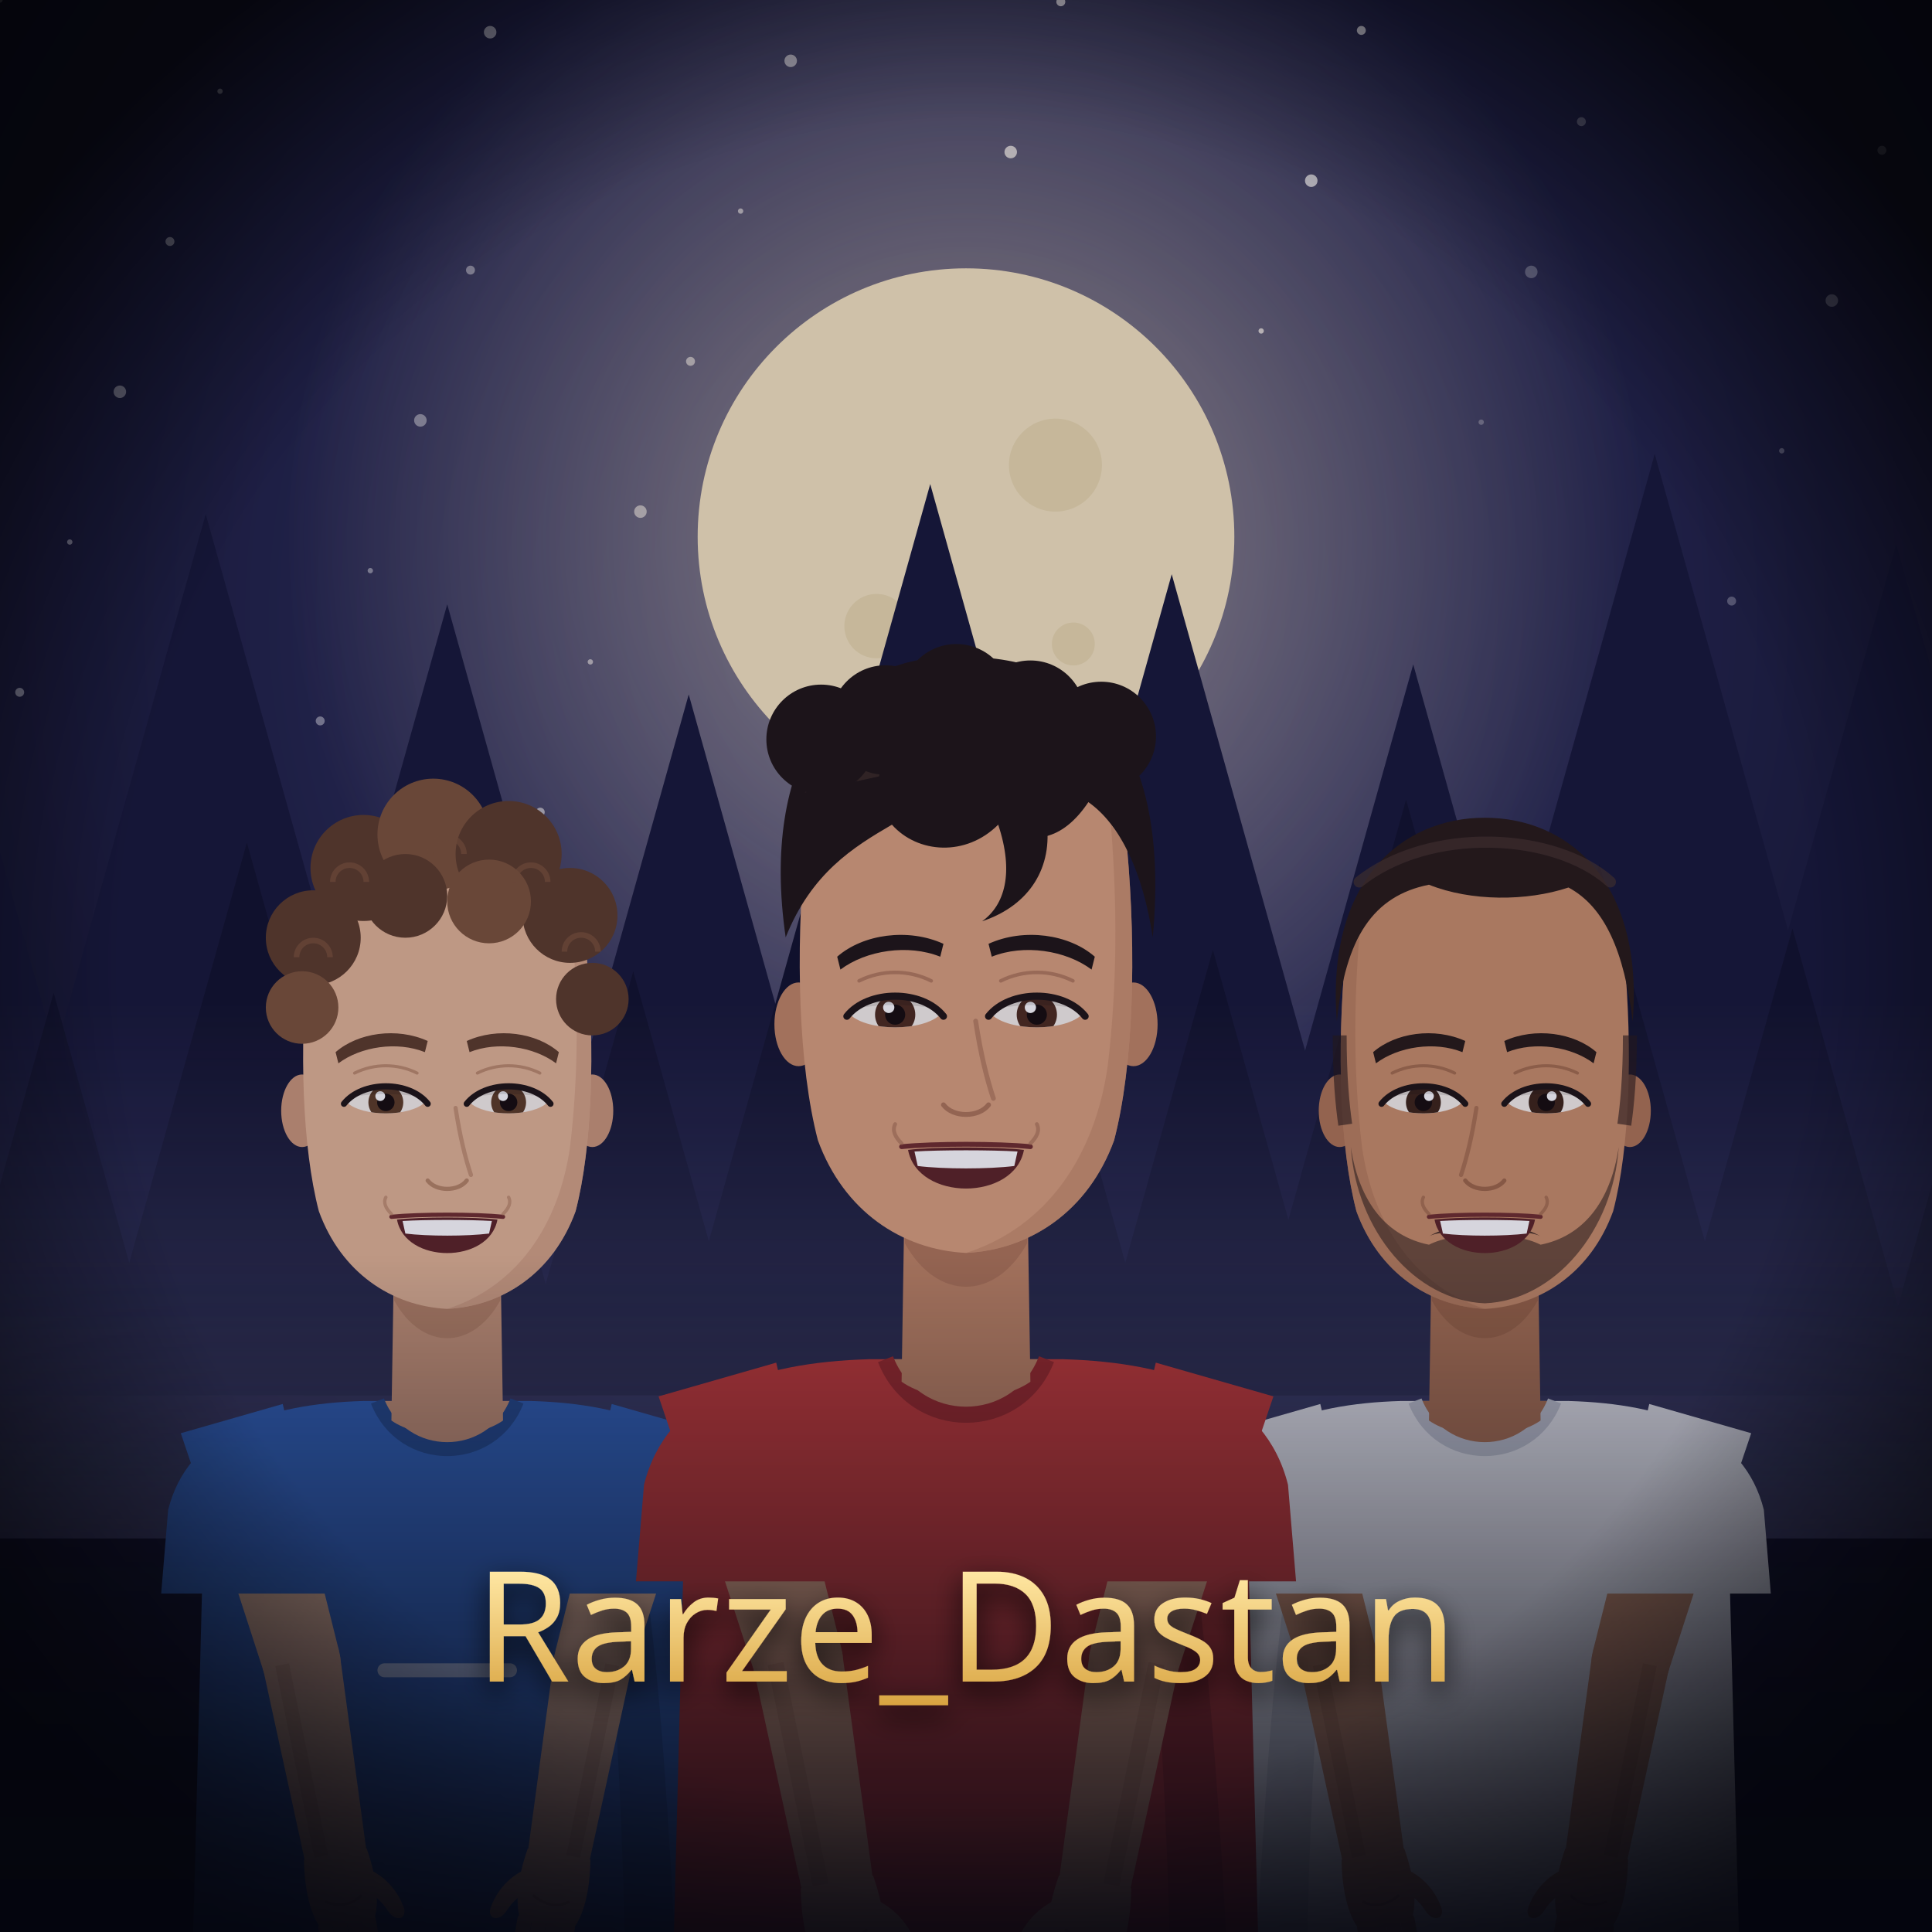
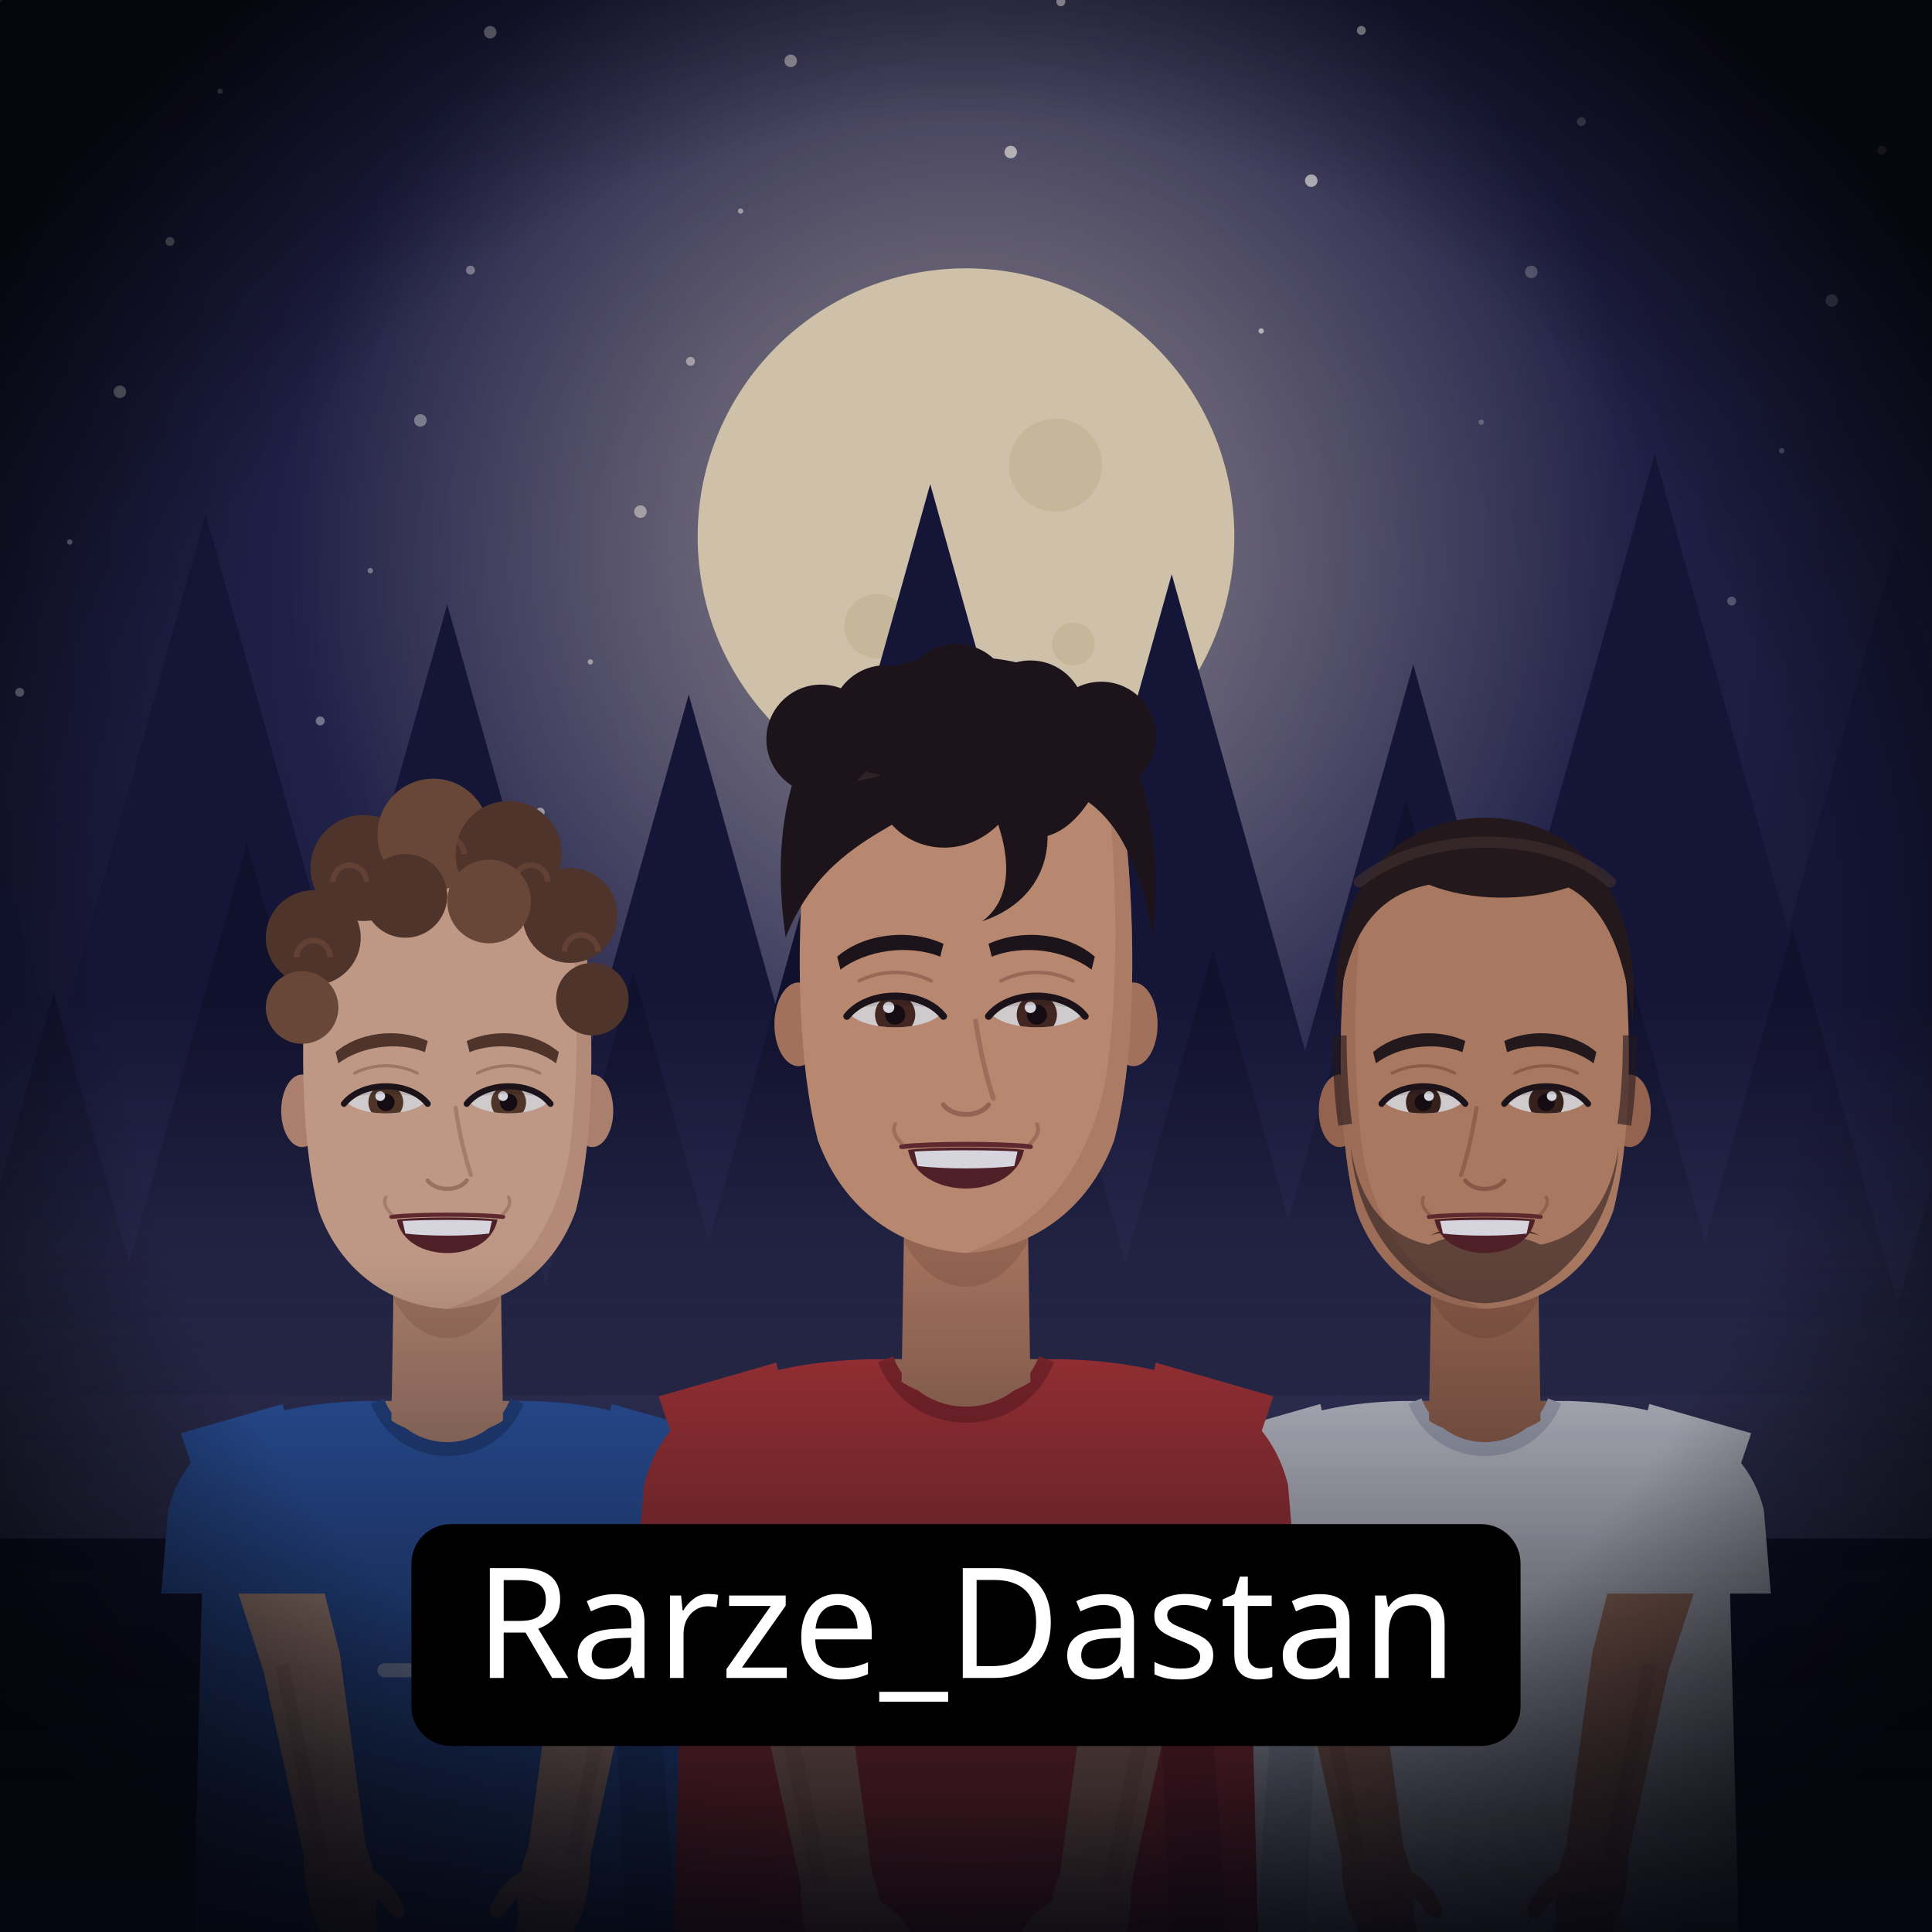
<svg xmlns="http://www.w3.org/2000/svg" viewBox="0 0 1080 1080" width="1080" height="1080">
  <defs>
    <radialGradient id="sky" cx="50%" cy="32%" r="75%">
      <stop offset="0" stop-color="#3a3f7a" />
      <stop offset="0.55" stop-color="#1b1d3e" />
      <stop offset="1" stop-color="#0a0b1a" />
    </radialGradient>
    <radialGradient id="moonGlow" cx="540" cy="300" r="380" gradientUnits="userSpaceOnUse">
      <stop offset="0" stop-color="#ffe9b0" stop-opacity="0.55" />
      <stop offset="1" stop-color="#ffe9b0" stop-opacity="0" />
    </radialGradient>
    <radialGradient id="vig" cx="50%" cy="50%" r="62%">
      <stop offset="0.7" stop-color="#000" stop-opacity="0" />
      <stop offset="1" stop-color="#000" stop-opacity="0.75" />
    </radialGradient>
    <linearGradient id="fog" x1="0" y1="0" x2="0" y2="1">
      <stop offset="0" stop-color="#8a90c8" stop-opacity="0" />
      <stop offset="1" stop-color="#8a90c8" stop-opacity="0.35" />
    </linearGradient>
    <linearGradient id="gold" x1="0" y1="0" x2="0" y2="1">
      <stop offset="0" stop-color="#ffe7a3" />
      <stop offset="1" stop-color="#d9a441" />
    </linearGradient>
    <clipPath id="circ">
      <circle cx="540" cy="540" r="540" />
    </clipPath>
  </defs>
  <rect width="1080" height="1080" fill="url(#sky)" />
  <circle cx="0" cy="0" r="1.5" fill="#fff" opacity="0.3" />
  <circle cx="263" cy="151" r="2.5" fill="#fff" opacity="0.45" />
  <circle cx="526" cy="302" r="3.5" fill="#fff" opacity="0.6" />
  <circle cx="789" cy="453" r="1.5" fill="#fff" opacity="0.75" />
  <circle cx="1052" cy="84" r="2.5" fill="#fff" opacity="0.3" />
  <circle cx="235" cy="235" r="3.5" fill="#fff" opacity="0.45" />
  <circle cx="498" cy="386" r="1.5" fill="#fff" opacity="0.6" />
  <circle cx="761" cy="17" r="2.5" fill="#fff" opacity="0.75" />
  <circle cx="1024" cy="168" r="3.5" fill="#fff" opacity="0.3" />
  <circle cx="207" cy="319" r="1.5" fill="#fff" opacity="0.45" />
  <circle cx="470" cy="470" r="2.5" fill="#fff" opacity="0.6" />
  <circle cx="733" cy="101" r="3.5" fill="#fff" opacity="0.75" />
  <circle cx="996" cy="252" r="1.5" fill="#fff" opacity="0.3" />
  <circle cx="179" cy="403" r="2.5" fill="#fff" opacity="0.45" />
  <circle cx="442" cy="34" r="3.5" fill="#fff" opacity="0.6" />
  <circle cx="705" cy="185" r="1.5" fill="#fff" opacity="0.75" />
  <circle cx="968" cy="336" r="2.5" fill="#fff" opacity="0.3" />
  <circle cx="151" cy="487" r="3.5" fill="#fff" opacity="0.45" />
  <circle cx="414" cy="118" r="1.5" fill="#fff" opacity="0.6" />
  <circle cx="677" cy="269" r="2.5" fill="#fff" opacity="0.75" />
  <circle cx="940" cy="420" r="3.5" fill="#fff" opacity="0.3" />
  <circle cx="123" cy="51" r="1.5" fill="#fff" opacity="0.45" />
  <circle cx="386" cy="202" r="2.5" fill="#fff" opacity="0.6" />
  <circle cx="649" cy="353" r="3.5" fill="#fff" opacity="0.75" />
  <circle cx="912" cy="504" r="1.5" fill="#fff" opacity="0.3" />
  <circle cx="95" cy="135" r="2.5" fill="#fff" opacity="0.45" />
  <circle cx="358" cy="286" r="3.5" fill="#fff" opacity="0.6" />
  <circle cx="621" cy="437" r="1.5" fill="#fff" opacity="0.75" />
  <circle cx="884" cy="68" r="2.5" fill="#fff" opacity="0.3" />
  <circle cx="67" cy="219" r="3.5" fill="#fff" opacity="0.45" />
  <circle cx="330" cy="370" r="1.5" fill="#fff" opacity="0.6" />
  <circle cx="593" cy="1" r="2.5" fill="#fff" opacity="0.75" />
  <circle cx="856" cy="152" r="3.5" fill="#fff" opacity="0.3" />
  <circle cx="39" cy="303" r="1.5" fill="#fff" opacity="0.45" />
  <circle cx="302" cy="454" r="2.5" fill="#fff" opacity="0.6" />
  <circle cx="565" cy="85" r="3.5" fill="#fff" opacity="0.75" />
  <circle cx="828" cy="236" r="1.5" fill="#fff" opacity="0.3" />
  <circle cx="11" cy="387" r="2.5" fill="#fff" opacity="0.45" />
  <circle cx="274" cy="18" r="3.5" fill="#fff" opacity="0.6" />
  <circle cx="537" cy="169" r="1.5" fill="#fff" opacity="0.75" />
  <circle cx="540" cy="300" r="380" fill="url(#moonGlow)" />
  <circle cx="540" cy="300" r="150" fill="#f6e7bf" />
  <circle cx="590" cy="260" r="26" fill="#e4d2a2" opacity="0.6" />
  <circle cx="490" cy="350" r="18" fill="#e4d2a2" opacity="0.6" />
  <circle cx="600" cy="360" r="12" fill="#e4d2a2" opacity="0.6" />
  <path d="M -20,405 L -108.2,720 L 68.2,720 Z" fill="#141634" />
  <path d="M 115,287.4 L -6.128,720 L 236.128,720 Z" fill="#141634" />
  <path d="M 250,337.8 L 142.984,720 L 357.016,720 Z" fill="#141634" />
  <path d="M 385,388.2 L 292.096,720 L 477.904,720 Z" fill="#141634" />
  <path d="M 520,270.6 L 394.168,720 L 645.832,720 Z" fill="#141634" />
  <path d="M 655,321 L 543.28,720 L 766.72,720 Z" fill="#141634" />
  <path d="M 790,371.4 L 692.392,720 L 887.608,720 Z" fill="#141634" />
  <path d="M 925,253.8 L 794.464,720 L 1055.536,720 Z" fill="#141634" />
  <path d="M 1060,304.2 L 943.576,720 L 1176.424,720 Z" fill="#141634" />
  <path d="M 30,555 L -33,780 L 93,780 Z" fill="#0e1028" />
  <path d="M 138,471 L 51.48,780 L 224.52,780 Z" fill="#0e1028" />
  <path d="M 246,507 L 169.56,780 L 322.44,780 Z" fill="#0e1028" />
  <path d="M 354,543 L 287.64,780 L 420.36,780 Z" fill="#0e1028" />
  <path d="M 462,459 L 372.12,780 L 551.88,780 Z" fill="#0e1028" />
  <path d="M 570,495 L 490.2,780 L 649.8,780 Z" fill="#0e1028" />
  <path d="M 678,531 L 608.28,780 L 747.72,780 Z" fill="#0e1028" />
  <path d="M 786,447 L 692.76,780 L 879.24,780 Z" fill="#0e1028" />
  <path d="M 894,483 L 810.84,780 L 977.16,780 Z" fill="#0e1028" />
  <path d="M 1002,519 L 928.92,780 L 1075.08,780 Z" fill="#0e1028" />
  <path d="M 1110,555 L 1047,780 L 1173,780 Z" fill="#0e1028" />
  <rect y="560" width="1080" height="300" fill="url(#fog)" />
  <g transform="translate(250,610) scale(0.78,0.78)">
    <g id="b-torso">
      <path d="M -175,330 C -170,265 -125,232 -60,222 L 60,222 C 125,232 170,265 175,330 L 200,1300 L -200,1300 Z" fill="#2f63b8" />
      <path d="M -46,222 C -30,262 30,262 46,222" fill="#c99676" />
      <path d="M -50,222 C -32,268 32,268 50,222" fill="none" stroke="#234c8e" stroke-width="10" />
      <path d="M 120,250 C 150,330 160,520 170,760 L 130,760 C 128,540 120,360 100,260 Z" fill="#234c8e" opacity="0.7" />
      <g transform="translate(-10,420)" opacity="0.85">
        <rect x="-40" y="-10" width="100" height="10" rx="5" fill="#fff" opacity="0.7" />
      </g>
    </g>
    <g id="b-armLu" transform="rotate(-16 -150 250)">
      <path d="M -184,240 L -116,240 L -122,415 L -178,415 Z" fill="#e2b493" />
      <path d="M -188,234 L -112,234 L -116,320 L -184,320 Z" fill="#2f63b8" />
      <path d="M -184,314 L -116,314 L -116,322 L -184,322 Z" fill="#234c8e" />
      <g id="b-armLf" transform="rotate(6 -150 415)">
        <circle cx="-150" cy="415" r="28" fill="#e2b493" />
        <path d="M -178,415 L -122,415 L -128,565 L -172,565 Z" fill="#e2b493" />
        <path d="M -164,415 L -160,565" stroke="#a3704f" stroke-width="10" opacity="0.25" />
        <g transform="translate(-150,559) scale(0.95)">
          <g>
            <path d="M -24,-4 C -28,20 -26,40 -20,50 L 20,50 C 26,40 28,20 24,-4 Z" fill="#e2b493" />
            <rect x="-22.5" y="44" width="11" height="30" rx="5.5" fill="#e2b493" />
            <rect x="-11.5" y="44" width="11" height="38" rx="5.5" fill="#e2b493" />
            <rect x="-0.5" y="44" width="11" height="38" rx="5.5" fill="#e2b493" />
            <rect x="10.5" y="44" width="11" height="30" rx="5.5" fill="#e2b493" />
            <path d="M 20,10 C 34,18 42,32 44,46 C 44,54 36,54 32,46 C 28,36 22,30 16,26 Z" fill="#e2b493" />
            <path d="M -14,30 C -4,36 6,36 14,30" stroke="#a3704f" stroke-width="2" fill="none" opacity="0.5" />
          </g>
        </g>
      </g>
    </g>
    <g id="b-armRu" transform="rotate(16 150 250)">
      <path d="M 116,240 L 184,240 L 178,415 L 122,415 Z" fill="#e2b493" />
      <path d="M 112,234 L 188,234 L 184,320 L 116,320 Z" fill="#2f63b8" />
      <path d="M 116,314 L 184,314 L 184,322 L 116,322 Z" fill="#234c8e" />
      <g id="b-armRf" transform="rotate(-6 150 415)">
        <circle cx="150" cy="415" r="28" fill="#e2b493" />
        <path d="M 122,415 L 178,415 L 172,565 L 128,565 Z" fill="#e2b493" />
        <path d="M 164,415 L 160,565" stroke="#a3704f" stroke-width="10" opacity="0.25" />
        <g transform="translate(150,559) scale(0.95)">
          <g>
            <path d="M -24,-4 C -28,20 -26,40 -20,50 L 20,50 C 26,40 28,20 24,-4 Z" fill="#e2b493" />
            <rect x="-22.5" y="44" width="11" height="30" rx="5.5" fill="#e2b493" />
            <rect x="-11.5" y="44" width="11" height="38" rx="5.5" fill="#e2b493" />
            <rect x="-0.5" y="44" width="11" height="38" rx="5.5" fill="#e2b493" />
            <rect x="10.5" y="44" width="11" height="30" rx="5.5" fill="#e2b493" />
            <path d="M -20,10 C -34,18 -42,32 -44,46 C -44,54 -36,54 -32,46 C -28,36 -22,30 -16,26 Z" fill="#e2b493" />
            <path d="M -14,30 C -4,36 6,36 14,30" stroke="#a3704f" stroke-width="2" fill="none" opacity="0.5" />
          </g>
        </g>
      </g>
    </g>
    <g id="b-head">
      <path d="M -38,110 L -40,236 C -20,250 20,250 40,236 L 38,110 Z" fill="#c99676" />
      <path d="M -38,126 C -18,164 18,164 38,126 L 38,150 C 18,186 -18,186 -38,150 Z" fill="#a3704f" opacity="0.45" />
      <ellipse cx="-104" cy="14" rx="15" ry="26" fill="#c99676" />
      <ellipse cx="104" cy="14" rx="15" ry="26" fill="#c99676" />
      <path d="M -100,-96 C -106,-30 -104,40 -92,86 C -76,130 -40,154 0,156 C 40,154 76,130 92,86 C 104,40 106,-30 100,-96 C 94,-158 50,-180 0,-180 C -50,-180 -94,-158 -100,-96 Z" fill="#e2b493" />
      <path d="M 100,-96 C 106,-30 104,40 92,86 C 76,130 40,154 0,156 C 50,140 80,96 88,40 C 94,-10 94,-60 90,-110 Z" fill="#c99676" opacity="0.55" />
      <g id="b-face">
        <g transform="translate(-44,8)">
          <g id="b-eyeL">
            <clipPath id="b-eyeL-clip">
              <path d="M -28,0 C -16.8,-14.7 16.8,-14.7 28,0 C 16.8,10.5 -16.8,10.5 -28,0 Z" />
            </clipPath>
            <path d="M -28,0 C -16.8,-14.7 16.8,-14.7 28,0 C 16.8,10.5 -16.8,10.5 -28,0 Z" fill="#f7f1ea" />
            <g clip-path="url(#b-eyeL-clip)">
              <g id="b-eyeL-iris">
                <circle r="12.5" fill="#5a3a22" />
                <circle r="6.25" fill="#120a07" />
                <circle cx="-4" cy="-4.5" r="3.5" fill="#fff" />
              </g>
              <path d="M -28,-14 L 28,-14 L 28,-2.8 C 14,-7 -14,-7 -28,-2.8 Z" fill="#000" opacity="0.12" />
              <path id="b-eyeL-cheek" d="M -28,22.4 C -14,12.6 14,12.6 28,22.4 Z" fill="#e2b493" />
            </g>
            <path d="M -30,1 C -16.8,-15.68 16.8,-15.68 30,1" fill="none" stroke="#1b1210" stroke-width="4.4" stroke-linecap="round" />
          </g>
          <path d="M -22.4,-21 C -8.4,-28 8.4,-28 22.4,-21" fill="none" stroke="#a3704f" stroke-width="2.2" opacity="0.6" stroke-linecap="round" />
        </g>
        <g transform="translate(44,8)">
          <g id="b-eyeR">
            <clipPath id="b-eyeR-clip">
              <path d="M -28,0 C -16.8,-14.7 16.8,-14.7 28,0 C 16.8,10.5 -16.8,10.5 -28,0 Z" />
            </clipPath>
            <path d="M -28,0 C -16.8,-14.7 16.8,-14.7 28,0 C 16.8,10.5 -16.8,10.5 -28,0 Z" fill="#f7f1ea" />
            <g clip-path="url(#b-eyeR-clip)">
              <g id="b-eyeR-iris">
                <circle r="12.5" fill="#5a3a22" />
                <circle r="6.25" fill="#120a07" />
                <circle cx="-4" cy="-4.5" r="3.5" fill="#fff" />
              </g>
              <path d="M -28,-14 L 28,-14 L 28,-2.8 C 14,-7 -14,-7 -28,-2.8 Z" fill="#000" opacity="0.12" />
              <path id="b-eyeR-cheek" d="M -28,22.4 C -14,12.6 14,12.6 28,22.4 Z" fill="#e2b493" />
            </g>
            <path d="M -30,1 C -16.8,-15.68 16.8,-15.68 30,1" fill="none" stroke="#1b1210" stroke-width="4.4" stroke-linecap="round" />
          </g>
          <path d="M -22.4,-21 C -8.4,-28 8.4,-28 22.4,-21" fill="none" stroke="#a3704f" stroke-width="2.2" opacity="0.6" stroke-linecap="round" />
        </g>
        <path id="b-browL" d="M -80,-28 C -64,-42 -36,-46 -14,-36 L -16,-28 C -36,-36 -62,-32 -78,-20 Z" fill="#5a3a26" />
        <path id="b-browR" d="M 80,-28 C 64,-42 36,-46 14,-36 L 16,-28 C 36,-36 62,-32 78,-20 Z" fill="#5a3a26" />
        <path d="M 6,12 C 9,32 13,48 17,60" fill="none" stroke="#a3704f" stroke-width="3" stroke-linecap="round" opacity="0.5" />
        <path d="M -14,64 C -8,72 8,72 14,64" fill="none" stroke="#a3704f" stroke-width="3" stroke-linecap="round" opacity="0.7" />
        <path d="M -36,92 C -20,90 20,90 36,92 C 30,124 -30,124 -36,92 Z" fill="#5a2222" />
        <path d="M -32,93 C -16,92 16,92 32,93 L 30,102 C 14,104 -14,104 -30,102 Z" fill="#fff" />
        <path d="M -40,90 C -20,88 20,88 40,90" fill="none" stroke="#6e2c2a" stroke-width="3" stroke-linecap="round" />
        <path d="M -40,88 C -44,84 -46,80 -44,76 M 40,88 C 44,84 46,80 44,76" stroke="#a3704f" stroke-width="2.4" fill="none" opacity="0.5" stroke-linecap="round" />
      </g>
      <g id="b-hairF">
        <circle cx="-96" cy="-110" r="34" fill="#5a3a26" />
        <circle cx="-60" cy="-160" r="38" fill="#5a3a26" />
        <circle cx="-10" cy="-184" r="40" fill="#7a5236" />
        <circle cx="44" cy="-170" r="38" fill="#5a3a26" />
        <circle cx="88" cy="-126" r="34" fill="#5a3a26" />
        <circle cx="-104" cy="-60" r="26" fill="#7a5236" />
        <circle cx="104" cy="-66" r="26" fill="#5a3a26" />
        <circle cx="-30" cy="-140" r="30" fill="#5a3a26" />
        <circle cx="30" cy="-136" r="30" fill="#7a5236" />
        <path d="M -82,-150 a 12,12 0 1,1 24,0" stroke="#7a5236" stroke-width="4" fill="none" opacity="0.7" />
        <path d="M -12,-170 a 12,12 0 1,1 24,0" stroke="#7a5236" stroke-width="4" fill="none" opacity="0.7" />
        <path d="M 48,-150 a 12,12 0 1,1 24,0" stroke="#7a5236" stroke-width="4" fill="none" opacity="0.7" />
        <path d="M -108,-96 a 12,12 0 1,1 24,0" stroke="#7a5236" stroke-width="4" fill="none" opacity="0.7" />
        <path d="M 84,-100 a 12,12 0 1,1 24,0" stroke="#7a5236" stroke-width="4" fill="none" opacity="0.7" />
      </g>
    </g>
    <path d="M -60,222 C -130,224 -186,244 -200,300 L -205,360 L -60,360 Z" fill="#2f63b8" />
    <path d="M 60,222 C 130,224 186,244 200,300 L 205,360 L 60,360 Z" fill="#2f63b8" />
  </g>
  <g transform="translate(830,610) scale(-0.78,0.78)">
    <g id="w-torso">
      <path d="M -175,330 C -170,265 -125,232 -60,222 L 60,222 C 125,232 170,265 175,330 L 200,1300 L -200,1300 Z" fill="#eceef2" />
      <path d="M -46,222 C -30,262 30,262 46,222" fill="#ad7452" />
      <path d="M -50,222 C -32,268 32,268 50,222" fill="none" stroke="#c6cbd4" stroke-width="10" />
      <path d="M 120,250 C 150,330 160,520 170,760 L 130,760 C 128,540 120,360 100,260 Z" fill="#c6cbd4" opacity="0.7" />
    </g>
    <g id="w-armLu" transform="rotate(-16 -150 250)">
      <path d="M -184,240 L -116,240 L -122,415 L -178,415 Z" fill="#c88d66" />
      <path d="M -188,234 L -112,234 L -116,320 L -184,320 Z" fill="#eceef2" />
      <path d="M -184,314 L -116,314 L -116,322 L -184,322 Z" fill="#c6cbd4" />
      <g id="w-armLf" transform="rotate(6 -150 415)">
        <circle cx="-150" cy="415" r="28" fill="#c88d66" />
        <path d="M -178,415 L -122,415 L -128,565 L -172,565 Z" fill="#c88d66" />
        <path d="M -164,415 L -160,565" stroke="#8a5638" stroke-width="10" opacity="0.25" />
        <g transform="translate(-150,559) scale(0.95)">
          <g>
            <path d="M -24,-4 C -28,20 -26,40 -20,50 L 20,50 C 26,40 28,20 24,-4 Z" fill="#c88d66" />
            <rect x="-22.5" y="44" width="11" height="30" rx="5.5" fill="#c88d66" />
            <rect x="-11.5" y="44" width="11" height="38" rx="5.5" fill="#c88d66" />
            <rect x="-0.5" y="44" width="11" height="38" rx="5.5" fill="#c88d66" />
            <rect x="10.5" y="44" width="11" height="30" rx="5.5" fill="#c88d66" />
            <path d="M 20,10 C 34,18 42,32 44,46 C 44,54 36,54 32,46 C 28,36 22,30 16,26 Z" fill="#c88d66" />
            <path d="M -14,30 C -4,36 6,36 14,30" stroke="#8a5638" stroke-width="2" fill="none" opacity="0.5" />
          </g>
        </g>
      </g>
    </g>
    <g id="w-armRu" transform="rotate(16 150 250)">
      <path d="M 116,240 L 184,240 L 178,415 L 122,415 Z" fill="#c88d66" />
      <path d="M 112,234 L 188,234 L 184,320 L 116,320 Z" fill="#eceef2" />
      <path d="M 116,314 L 184,314 L 184,322 L 116,322 Z" fill="#c6cbd4" />
      <g id="w-armRf" transform="rotate(-6 150 415)">
        <circle cx="150" cy="415" r="28" fill="#c88d66" />
        <path d="M 122,415 L 178,415 L 172,565 L 128,565 Z" fill="#c88d66" />
        <path d="M 164,415 L 160,565" stroke="#8a5638" stroke-width="10" opacity="0.25" />
        <g transform="translate(150,559) scale(0.95)">
          <g>
            <path d="M -24,-4 C -28,20 -26,40 -20,50 L 20,50 C 26,40 28,20 24,-4 Z" fill="#c88d66" />
            <rect x="-22.5" y="44" width="11" height="30" rx="5.5" fill="#c88d66" />
            <rect x="-11.5" y="44" width="11" height="38" rx="5.5" fill="#c88d66" />
            <rect x="-0.5" y="44" width="11" height="38" rx="5.5" fill="#c88d66" />
            <rect x="10.5" y="44" width="11" height="30" rx="5.5" fill="#c88d66" />
            <path d="M -20,10 C -34,18 -42,32 -44,46 C -44,54 -36,54 -32,46 C -28,36 -22,30 -16,26 Z" fill="#c88d66" />
            <path d="M -14,30 C -4,36 6,36 14,30" stroke="#8a5638" stroke-width="2" fill="none" opacity="0.5" />
          </g>
        </g>
      </g>
    </g>
    <g id="w-head">
      <path d="M -38,110 L -40,236 C -20,250 20,250 40,236 L 38,110 Z" fill="#ad7452" />
      <path d="M -38,126 C -18,164 18,164 38,126 L 38,150 C 18,186 -18,186 -38,150 Z" fill="#8a5638" opacity="0.45" />
      <ellipse cx="-104" cy="14" rx="15" ry="26" fill="#ad7452" />
      <ellipse cx="104" cy="14" rx="15" ry="26" fill="#ad7452" />
      <path d="M -100,-96 C -106,-30 -104,40 -92,86 C -76,130 -40,154 0,156 C 40,154 76,130 92,86 C 104,40 106,-30 100,-96 C 94,-158 50,-180 0,-180 C -50,-180 -94,-158 -100,-96 Z" fill="#c88d66" />
      <path d="M 100,-96 C 106,-30 104,40 92,86 C 76,130 40,154 0,156 C 50,140 80,96 88,40 C 94,-10 94,-60 90,-110 Z" fill="#ad7452" opacity="0.55" />
      <path d="M -96,40 C -92,100 -50,150 0,152 C 50,150 92,100 96,40 C 90,80 70,104 40,110 C 20,100 -20,100 -40,110 C -70,104 -90,80 -96,40 Z" fill="#241812" opacity="0.55" />
      <path d="M -40,104 C -20,92 20,92 40,104 C 30,98 -30,98 -40,104 Z" fill="#241812" opacity="0.8" />
      <g id="w-face">
        <g transform="translate(-44,8)">
          <g id="w-eyeL">
            <clipPath id="w-eyeL-clip">
              <path d="M -28,0 C -16.8,-14.7 16.8,-14.7 28,0 C 16.8,10.5 -16.8,10.5 -28,0 Z" />
            </clipPath>
            <path d="M -28,0 C -16.8,-14.7 16.8,-14.7 28,0 C 16.8,10.5 -16.8,10.5 -28,0 Z" fill="#f7f1ea" />
            <g clip-path="url(#w-eyeL-clip)">
              <g id="w-eyeL-iris">
                <circle r="12.5" fill="#3a2214" />
                <circle r="6.25" fill="#120a07" />
                <circle cx="-4" cy="-4.5" r="3.5" fill="#fff" />
              </g>
              <path d="M -28,-14 L 28,-14 L 28,-2.8 C 14,-7 -14,-7 -28,-2.8 Z" fill="#000" opacity="0.12" />
              <path id="w-eyeL-cheek" d="M -28,22.4 C -14,12.6 14,12.6 28,22.4 Z" fill="#c88d66" />
            </g>
            <path d="M -30,1 C -16.8,-15.68 16.8,-15.68 30,1" fill="none" stroke="#1b1210" stroke-width="4.4" stroke-linecap="round" />
          </g>
          <path d="M -22.4,-21 C -8.4,-28 8.4,-28 22.4,-21" fill="none" stroke="#8a5638" stroke-width="2.2" opacity="0.6" stroke-linecap="round" />
        </g>
        <g transform="translate(44,8)">
          <g id="w-eyeR">
            <clipPath id="w-eyeR-clip">
              <path d="M -28,0 C -16.8,-14.7 16.8,-14.7 28,0 C 16.8,10.5 -16.8,10.5 -28,0 Z" />
            </clipPath>
            <path d="M -28,0 C -16.8,-14.7 16.8,-14.7 28,0 C 16.8,10.5 -16.8,10.5 -28,0 Z" fill="#f7f1ea" />
            <g clip-path="url(#w-eyeR-clip)">
              <g id="w-eyeR-iris">
                <circle r="12.5" fill="#3a2214" />
                <circle r="6.25" fill="#120a07" />
                <circle cx="-4" cy="-4.5" r="3.5" fill="#fff" />
              </g>
              <path d="M -28,-14 L 28,-14 L 28,-2.8 C 14,-7 -14,-7 -28,-2.8 Z" fill="#000" opacity="0.12" />
              <path id="w-eyeR-cheek" d="M -28,22.4 C -14,12.6 14,12.6 28,22.4 Z" fill="#c88d66" />
            </g>
            <path d="M -30,1 C -16.8,-15.68 16.8,-15.68 30,1" fill="none" stroke="#1b1210" stroke-width="4.4" stroke-linecap="round" />
          </g>
          <path d="M -22.4,-21 C -8.4,-28 8.4,-28 22.4,-21" fill="none" stroke="#8a5638" stroke-width="2.2" opacity="0.6" stroke-linecap="round" />
        </g>
        <path id="w-browL" d="M -80,-28 C -64,-42 -36,-46 -14,-36 L -16,-28 C -36,-36 -62,-32 -78,-20 Z" fill="#241812" />
        <path id="w-browR" d="M 80,-28 C 64,-42 36,-46 14,-36 L 16,-28 C 36,-36 62,-32 78,-20 Z" fill="#241812" />
        <path d="M 6,12 C 9,32 13,48 17,60" fill="none" stroke="#8a5638" stroke-width="3" stroke-linecap="round" opacity="0.5" />
        <path d="M -14,64 C -8,72 8,72 14,64" fill="none" stroke="#8a5638" stroke-width="3" stroke-linecap="round" opacity="0.7" />
        <path d="M -36,92 C -20,90 20,90 36,92 C 30,124 -30,124 -36,92 Z" fill="#5a2222" />
        <path d="M -32,93 C -16,92 16,92 32,93 L 30,102 C 14,104 -14,104 -30,102 Z" fill="#fff" />
        <path d="M -40,90 C -20,88 20,88 40,90" fill="none" stroke="#6e2c2a" stroke-width="3" stroke-linecap="round" />
        <path d="M -40,88 C -44,84 -46,80 -44,76 M 40,88 C 44,84 46,80 44,76" stroke="#8a5638" stroke-width="2.4" fill="none" opacity="0.5" stroke-linecap="round" />
      </g>
      <g id="w-hairF">
        <path d="M -106,-50 C -114,-150 -60,-196 0,-196 C 60,-196 114,-150 106,-50 C 100,-110 80,-140 40,-148 C 10,-136 -30,-136 -60,-146 C -86,-132 -100,-100 -106,-50 Z" fill="#241812" />
        <path d="M -90,-150 C -50,-186 40,-190 90,-150" stroke="#43302a" stroke-width="8" fill="none" opacity="0.7" stroke-linecap="round" />
        <path d="M -104,-40 C -104,-10 -102,10 -100,24 M 104,-40 C 104,-10 102,10 100,24" stroke="#241812" stroke-width="10" opacity="0.6" />
      </g>
    </g>
    <path d="M -60,222 C -130,224 -186,244 -200,300 L -205,360 L -60,360 Z" fill="#eceef2" />
    <path d="M 60,222 C 130,224 186,244 200,300 L 205,360 L 60,360 Z" fill="#eceef2" />
  </g>
  <g transform="translate(540,560) scale(0.9,0.9)">
    <g id="r-torso">
      <path d="M -175,330 C -170,265 -125,232 -60,222 L 60,222 C 125,232 170,265 175,330 L 200,1300 L -200,1300 Z" fill="#c43a36" />
      <path d="M -46,222 C -30,262 30,262 46,222" fill="#c08562" />
      <path d="M -50,222 C -32,268 32,268 50,222" fill="none" stroke="#9a2a28" stroke-width="10" />
      <path d="M 120,250 C 150,330 160,520 170,760 L 130,760 C 128,540 120,360 100,260 Z" fill="#9a2a28" opacity="0.7" />
    </g>
    <g id="r-armLu" transform="rotate(-16 -150 250)">
      <path d="M -184,240 L -116,240 L -122,415 L -178,415 Z" fill="#d9a07a" />
      <path d="M -188,234 L -112,234 L -116,320 L -184,320 Z" fill="#c43a36" />
      <path d="M -184,314 L -116,314 L -116,322 L -184,322 Z" fill="#9a2a28" />
      <g id="r-armLf" transform="rotate(6 -150 415)">
        <circle cx="-150" cy="415" r="28" fill="#d9a07a" />
        <path d="M -178,415 L -122,415 L -128,565 L -172,565 Z" fill="#d9a07a" />
        <path d="M -164,415 L -160,565" stroke="#9a6246" stroke-width="10" opacity="0.25" />
        <g transform="translate(-150,559) scale(0.95)">
          <g>
            <path d="M -24,-4 C -28,20 -26,40 -20,50 L 20,50 C 26,40 28,20 24,-4 Z" fill="#d9a07a" />
            <rect x="-22.5" y="44" width="11" height="30" rx="5.5" fill="#d9a07a" />
            <rect x="-11.5" y="44" width="11" height="38" rx="5.5" fill="#d9a07a" />
            <rect x="-0.5" y="44" width="11" height="38" rx="5.5" fill="#d9a07a" />
            <rect x="10.5" y="44" width="11" height="30" rx="5.5" fill="#d9a07a" />
            <path d="M 20,10 C 34,18 42,32 44,46 C 44,54 36,54 32,46 C 28,36 22,30 16,26 Z" fill="#d9a07a" />
            <path d="M -14,30 C -4,36 6,36 14,30" stroke="#9a6246" stroke-width="2" fill="none" opacity="0.5" />
          </g>
        </g>
      </g>
    </g>
    <g id="r-armRu" transform="rotate(16 150 250)">
      <path d="M 116,240 L 184,240 L 178,415 L 122,415 Z" fill="#d9a07a" />
      <path d="M 112,234 L 188,234 L 184,320 L 116,320 Z" fill="#c43a36" />
      <path d="M 116,314 L 184,314 L 184,322 L 116,322 Z" fill="#9a2a28" />
      <g id="r-armRf" transform="rotate(-6 150 415)">
        <circle cx="150" cy="415" r="28" fill="#d9a07a" />
        <path d="M 122,415 L 178,415 L 172,565 L 128,565 Z" fill="#d9a07a" />
        <path d="M 164,415 L 160,565" stroke="#9a6246" stroke-width="10" opacity="0.25" />
        <g transform="translate(150,559) scale(0.95)">
          <g>
            <path d="M -24,-4 C -28,20 -26,40 -20,50 L 20,50 C 26,40 28,20 24,-4 Z" fill="#d9a07a" />
            <rect x="-22.5" y="44" width="11" height="30" rx="5.5" fill="#d9a07a" />
            <rect x="-11.5" y="44" width="11" height="38" rx="5.5" fill="#d9a07a" />
            <rect x="-0.5" y="44" width="11" height="38" rx="5.5" fill="#d9a07a" />
            <rect x="10.5" y="44" width="11" height="30" rx="5.5" fill="#d9a07a" />
            <path d="M -20,10 C -34,18 -42,32 -44,46 C -44,54 -36,54 -32,46 C -28,36 -22,30 -16,26 Z" fill="#d9a07a" />
            <path d="M -14,30 C -4,36 6,36 14,30" stroke="#9a6246" stroke-width="2" fill="none" opacity="0.5" />
          </g>
        </g>
      </g>
    </g>
    <g id="r-head">
      <path d="M -38,110 L -40,236 C -20,250 20,250 40,236 L 38,110 Z" fill="#c08562" />
      <path d="M -38,126 C -18,164 18,164 38,126 L 38,150 C 18,186 -18,186 -38,150 Z" fill="#9a6246" opacity="0.45" />
      <ellipse cx="-104" cy="14" rx="15" ry="26" fill="#c08562" />
      <ellipse cx="104" cy="14" rx="15" ry="26" fill="#c08562" />
      <path d="M -100,-96 C -106,-30 -104,40 -92,86 C -76,130 -40,154 0,156 C 40,154 76,130 92,86 C 104,40 106,-30 100,-96 C 94,-158 50,-180 0,-180 C -50,-180 -94,-158 -100,-96 Z" fill="#d9a07a" />
      <path d="M 100,-96 C 106,-30 104,40 92,86 C 76,130 40,154 0,156 C 50,140 80,96 88,40 C 94,-10 94,-60 90,-110 Z" fill="#c08562" opacity="0.55" />
      <g id="r-face">
        <g transform="translate(-44,8)">
          <g id="r-eyeL">
            <clipPath id="r-eyeL-clip">
              <path d="M -28,0 C -16.8,-14.7 16.8,-14.7 28,0 C 16.8,10.5 -16.8,10.5 -28,0 Z" />
            </clipPath>
            <path d="M -28,0 C -16.8,-14.7 16.8,-14.7 28,0 C 16.8,10.5 -16.8,10.5 -28,0 Z" fill="#f7f1ea" />
            <g clip-path="url(#r-eyeL-clip)">
              <g id="r-eyeL-iris">
                <circle r="12.5" fill="#4a2a1a" />
                <circle r="6.25" fill="#120a07" />
                <circle cx="-4" cy="-4.5" r="3.5" fill="#fff" />
              </g>
              <path d="M -28,-14 L 28,-14 L 28,-2.8 C 14,-7 -14,-7 -28,-2.8 Z" fill="#000" opacity="0.12" />
              <path id="r-eyeL-cheek" d="M -28,22.4 C -14,12.6 14,12.6 28,22.4 Z" fill="#d9a07a" />
            </g>
            <path d="M -30,1 C -16.8,-15.68 16.8,-15.68 30,1" fill="none" stroke="#1b1210" stroke-width="4.4" stroke-linecap="round" />
          </g>
          <path d="M -22.4,-21 C -8.4,-28 8.4,-28 22.4,-21" fill="none" stroke="#9a6246" stroke-width="2.2" opacity="0.6" stroke-linecap="round" />
        </g>
        <g transform="translate(44,8)">
          <g id="r-eyeR">
            <clipPath id="r-eyeR-clip">
              <path d="M -28,0 C -16.8,-14.7 16.8,-14.7 28,0 C 16.8,10.5 -16.8,10.5 -28,0 Z" />
            </clipPath>
            <path d="M -28,0 C -16.8,-14.7 16.8,-14.7 28,0 C 16.8,10.5 -16.8,10.5 -28,0 Z" fill="#f7f1ea" />
            <g clip-path="url(#r-eyeR-clip)">
              <g id="r-eyeR-iris">
                <circle r="12.5" fill="#4a2a1a" />
                <circle r="6.25" fill="#120a07" />
                <circle cx="-4" cy="-4.5" r="3.5" fill="#fff" />
              </g>
              <path d="M -28,-14 L 28,-14 L 28,-2.8 C 14,-7 -14,-7 -28,-2.8 Z" fill="#000" opacity="0.12" />
              <path id="r-eyeR-cheek" d="M -28,22.4 C -14,12.6 14,12.6 28,22.4 Z" fill="#d9a07a" />
            </g>
            <path d="M -30,1 C -16.8,-15.68 16.8,-15.68 30,1" fill="none" stroke="#1b1210" stroke-width="4.4" stroke-linecap="round" />
          </g>
          <path d="M -22.4,-21 C -8.4,-28 8.4,-28 22.4,-21" fill="none" stroke="#9a6246" stroke-width="2.2" opacity="0.6" stroke-linecap="round" />
        </g>
        <path id="r-browL" d="M -80,-28 C -64,-42 -36,-46 -14,-36 L -16,-28 C -36,-36 -62,-32 -78,-20 Z" fill="#1c1411" />
        <path id="r-browR" d="M 80,-28 C 64,-42 36,-46 14,-36 L 16,-28 C 36,-36 62,-32 78,-20 Z" fill="#1c1411" />
        <path d="M 6,12 C 9,32 13,48 17,60" fill="none" stroke="#9a6246" stroke-width="3" stroke-linecap="round" opacity="0.5" />
        <path d="M -14,64 C -8,72 8,72 14,64" fill="none" stroke="#9a6246" stroke-width="3" stroke-linecap="round" opacity="0.7" />
        <path d="M -36,92 C -20,90 20,90 36,92 C 30,124 -30,124 -36,92 Z" fill="#5a2222" />
        <path d="M -32,93 C -16,92 16,92 32,93 L 30,102 C 14,104 -14,104 -30,102 Z" fill="#fff" />
        <path d="M -40,90 C -20,88 20,88 40,90" fill="none" stroke="#6e2c2a" stroke-width="3" stroke-linecap="round" />
        <path d="M -40,88 C -44,84 -46,80 -44,76 M 40,88 C 44,84 46,80 44,76" stroke="#9a6246" stroke-width="2.4" fill="none" opacity="0.5" stroke-linecap="round" />
      </g>
      <g id="r-hairF">
        <path d="M -112,-40 C -128,-150 -80,-214 -10,-214 C 70,-218 128,-170 116,-40 C 110,-80 96,-110 76,-124 C 60,-100 40,-96 20,-110 C 0,-90 -30,-92 -46,-110 C -70,-96 -96,-80 -112,-40 Z" fill="#1c1411" />
        <path d="M -100,-130 C -86,-170 -50,-196 -14,-200 C -40,-180 -50,-160 -54,-140 Z" fill="#3a2a22" opacity="0.8" />
        <path d="M 20,-110 C 30,-80 24,-60 10,-50 C 40,-60 54,-84 50,-112 Z" fill="#1c1411" />
        <circle cx="-90" cy="-163" r="34" fill="#1c1411" />
        <circle cx="-50" cy="-175" r="34" fill="#1c1411" />
        <circle cx="-6" cy="-188.2" r="34" fill="#1c1411" />
        <circle cx="40" cy="-178" r="34" fill="#1c1411" />
        <circle cx="84" cy="-164.8" r="34" fill="#1c1411" />
      </g>
    </g>
    <path d="M -60,222 C -130,224 -186,244 -200,300 L -205,360 L -60,360 Z" fill="#c43a36" />
    <path d="M 60,222 C 130,224 186,244 200,300 L 205,360 L 60,360 Z" fill="#c43a36" />
  </g>
  <rect y="0" width="1080" height="1080" fill="#1a1440" opacity="0.18" />
  <rect width="1080" height="1080" fill="url(#vig)" />
  <defs>
    <linearGradient id="shade" x1="0" y1="0" x2="0" y2="1">
      <stop offset="0" stop-color="#05060f" stop-opacity="0" />
      <stop offset="1" stop-color="#05060f" stop-opacity="0.9" />
    </linearGradient>
  </defs>
  <rect y="700" width="1080" height="380" fill="url(#shade)" />
  <defs>
    <filter id="sh" x="-20%" y="-50%" width="140%" height="200%">
      <feDropShadow dx="0" dy="6" stdDeviation="8" flood-color="#000" flood-opacity="0.85" />
    </filter>
  </defs>
-   <text x="540" y="940" font-family="'Pacifico'" font-size="86" fill="url(#gold)" text-anchor="middle" filter="url(#sh)">Rarze_Dastan</text>
+   <rect x="230" y="852" width="620" height="124" rx="22" fill="#000" />
+   <text x="540" y="938" font-family="'Pacifico'" font-size="86" fill="#fff" text-anchor="middle">Rarze_Dastan</text>
</svg>
